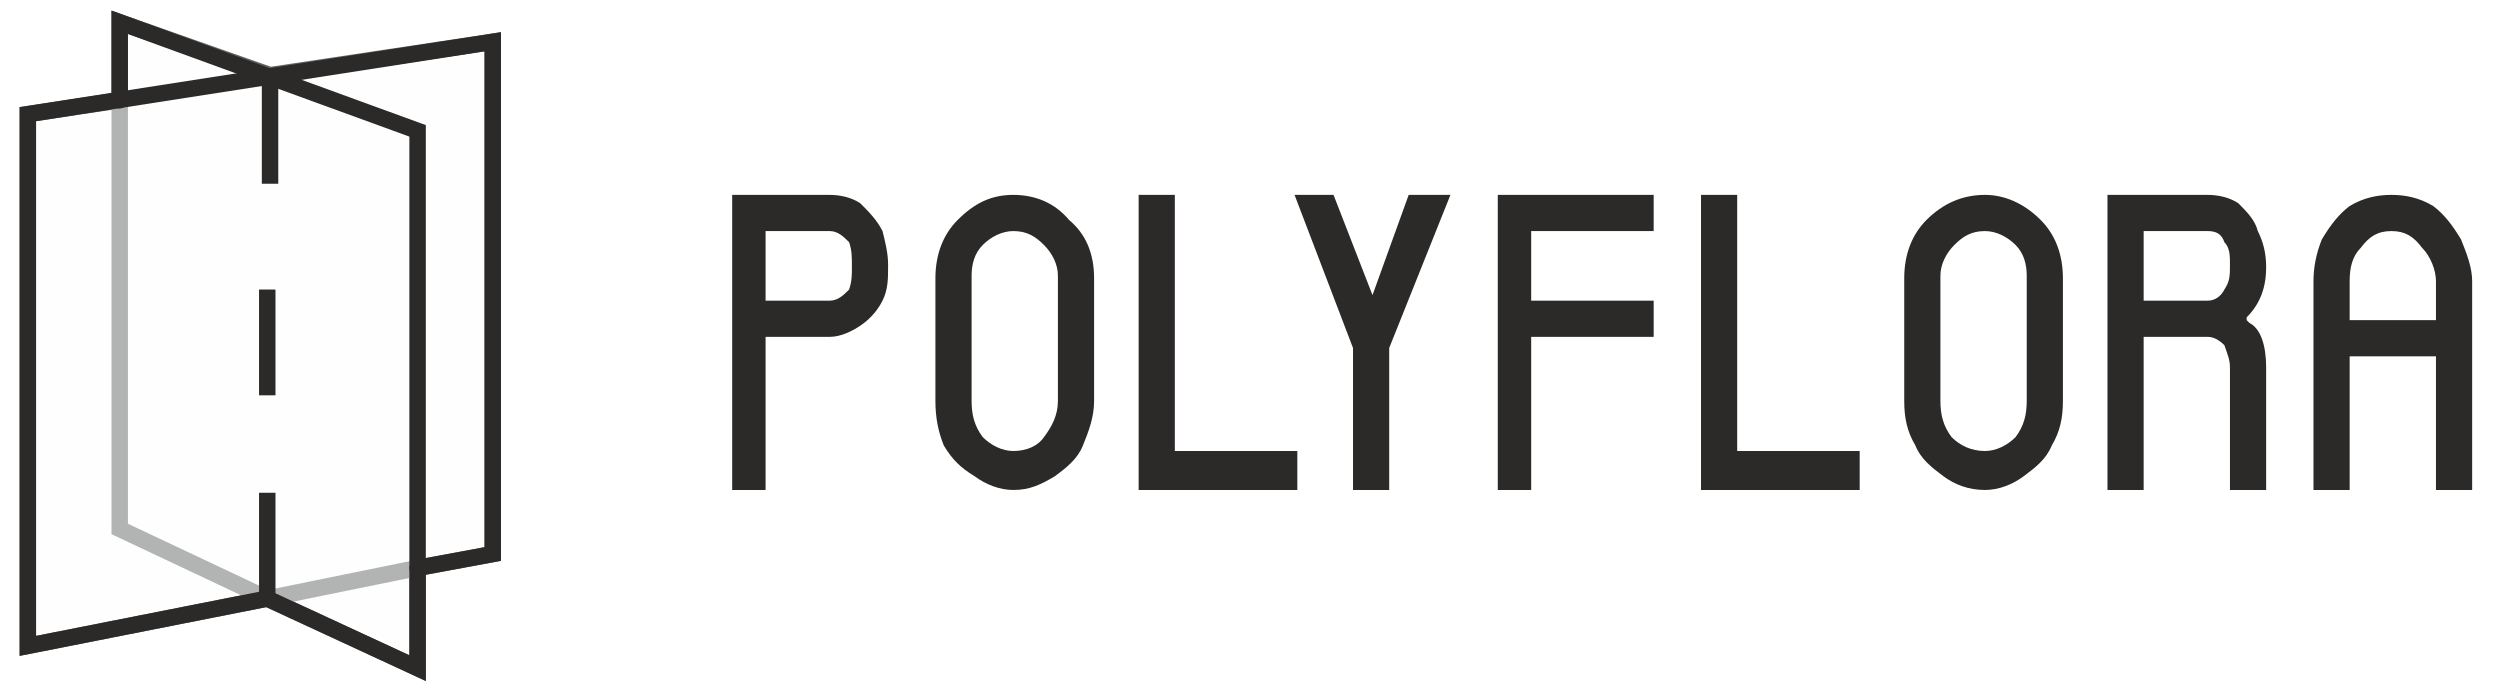
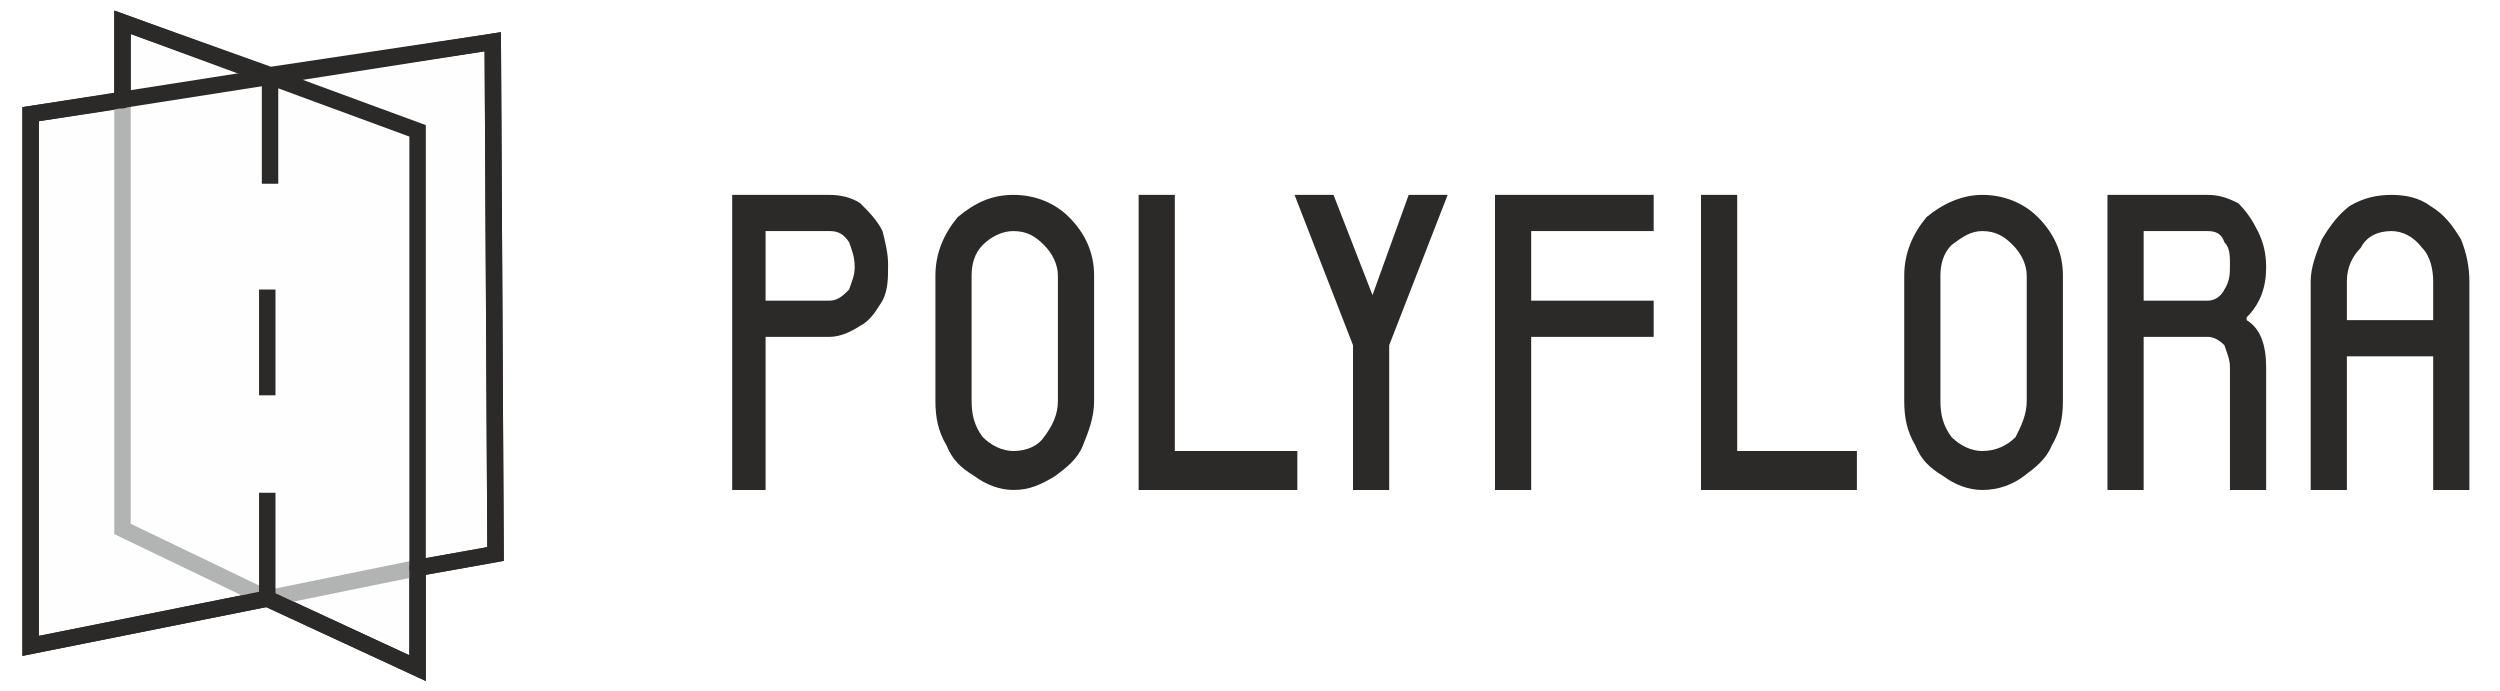
<svg xmlns="http://www.w3.org/2000/svg" xml:space="preserve" width="898px" height="248px" version="1.0" style="shape-rendering:geometricPrecision; text-rendering:geometricPrecision; image-rendering:optimizeQuality; fill-rule:evenodd; clip-rule:evenodd" viewBox="0 0 898 248">
  <defs>
    <style type="text/css">
   
-     .str0 {stroke:#2B2A29;stroke-width:5.908;stroke-opacity:0.741}
-     .str1 {stroke:#B2B3B3;stroke-width:5.908}
-     .str3 {stroke:#2B2A29;stroke-width:5.908}
-     .str2 {stroke:#2B2A29;stroke-width:5.908;stroke-linecap:round}
+     .str1 {stroke:#B2B3B3;stroke-width:5.906}
+     .str0 {stroke:#2B2A29;stroke-width:5.906}
+     .str2 {stroke:#2B2A29;stroke-width:5.906;stroke-linecap:round}
    .fil1 {fill:none}
+     .fil0 {fill:#FEFEFE}
    .fil2 {fill:#2B2A29;fill-rule:nonzero}
-     .fil0 {fill:#FEFEFE;fill-opacity:0.741}
   
  </style>
  </defs>
  <g id="Plan_x0020_1">
-     <g id="_2454808909680">
-       <path class="fil0 str0" d="M10 41l33 -5 0 -28 54 19 80 -12 0 184 -27 5 0 36 -54 -25 -86 17 0 -191z" />
+     <g id="_2454734815488">
+       <path class="fil0 str0" d="M11 41l33 -5 0 -28 53 19 80 -12 1 184 -28 5 0 36 -54 -25 -85 17 0 -191z" />
      <path class="fil1 str1" d="M96 215l54 -11" />
-       <path class="fil1 str1" d="M96 215l-53 -25 0 -156" />
-       <path class="fil1 str2" d="M96 215l-86 17 0 -191 167 -26 0 184 -27 5" />
-       <path class="fil1 str2" d="M96 215l54 25 0 -193 -107 -39 0 28" />
-       <path class="fil1 str3" d="M97 28l0 38" />
-       <path class="fil1 str3" d="M96 177l0 38" />
-       <path class="fil1 str3" d="M96 104l0 38" />
+       <path class="fil1 str1" d="M96 215l-52 -25 0 -156" />
+       <path class="fil1 str2" d="M96 215l-85 17 0 -191 166 -26 1 184 -28 5" />
+       <path class="fil1 str2" d="M96 215l54 25 0 -193 -106 -39 0 28" />
+       <path class="fil1 str0" d="M97 28l0 38" />
+       <path class="fil1 str0" d="M96 177l0 38" />
+       <path class="fil1 str0" d="M96 104l0 38" />
    </g>
-     <path class="fil2" d="M298 121l-23 0 0 55 -12 0 0 -106 35 0c4,0 8,1 11,3 3,3 6,6 8,10 1,4 2,8 2,12l0 1c0,4 0,8 -2,12 -2,4 -5,7 -8,9 -3,2 -7,4 -11,4zm0 -38l-23 0 0 25 23 0c3,0 5,-2 7,-4 1,-3 1,-5 1,-8 0,-4 0,-6 -1,-9 -2,-2 -4,-4 -7,-4zm81 88c-5,3 -9,5 -15,5 -5,0 -10,-2 -14,-5 -5,-3 -8,-6 -11,-11 -2,-5 -3,-10 -3,-16l0 -44c0,-9 3,-16 8,-21 6,-6 12,-9 20,-9 8,0 15,3 20,9 6,5 9,12 9,21l0 44c0,6 -2,11 -4,16 -2,5 -6,8 -10,11zm-15 -9c5,0 9,-2 11,-5 3,-4 5,-8 5,-13l0 -45c0,-4 -2,-8 -5,-11 -3,-3 -6,-5 -11,-5 -4,0 -8,2 -11,5 -3,3 -4,7 -4,11l0 45c0,5 1,9 4,13 3,3 7,5 11,5zm58 -92l0 92 44 0 0 14 -57 0 0 -106 13 0zm64 55l-21 -55 14 0 14 36 13 -36 15 0 -22 55 0 51 -13 0 0 -51zm64 51l-12 0 0 -106 56 0 0 13 -44 0 0 25 44 0 0 13 -44 0 0 55zm74 -106l0 92 44 0 0 14 -57 0 0 -106 13 0zm103 101c-4,3 -9,5 -14,5 -6,0 -11,-2 -15,-5 -4,-3 -8,-6 -10,-11 -3,-5 -4,-10 -4,-16l0 -44c0,-9 3,-16 8,-21 6,-6 13,-9 21,-9 7,0 14,3 20,9 5,5 8,12 8,21l0 44c0,6 -1,11 -4,16 -2,5 -6,8 -10,11zm-14 -9c4,0 8,-2 11,-5 3,-4 4,-8 4,-13l0 -45c0,-4 -1,-8 -4,-11 -3,-3 -7,-5 -11,-5 -5,0 -8,2 -11,5 -3,3 -5,7 -5,11l0 45c0,5 1,9 4,13 3,3 7,5 12,5zm88 14l0 -44c0,-3 -1,-5 -2,-8 -2,-2 -4,-3 -6,-3l-23 0 0 55 -13 0 0 -106 36 0c4,0 8,1 11,3 3,3 6,6 7,10 2,4 3,8 3,13 0,7 -2,13 -7,18l0 1 1 1c4,2 6,8 6,16l0 44 -13 0zm-8 -93l-23 0 0 25 23 0c3,0 5,-2 6,-4 2,-3 2,-5 2,-9 0,-3 0,-6 -2,-8 -1,-3 -3,-4 -6,-4zm82 32l0 -14c0,-4 -2,-9 -5,-12 -3,-4 -6,-6 -11,-6 -5,0 -8,2 -11,6 -3,3 -4,7 -4,12l0 14 31 0zm13 61l-13 0 0 -48 -31 0 0 48 -13 0 0 -75c0,-5 1,-10 3,-15 3,-5 6,-9 10,-12 5,-3 10,-4 15,-4 5,0 10,1 15,4 4,3 7,7 10,12 2,5 4,10 4,15l0 75z" />
+     <path class="fil2" d="M298 121l-23 0 0 55 -12 0 0 -106 35 0c4,0 8,1 11,3 3,3 6,6 8,10 1,4 2,8 2,12l0 0c0,5 0,9 -2,13 -2,3 -4,7 -8,9 -3,2 -7,4 -11,4zm0 -38l-23 0 0 25 23 0c3,0 5,-2 7,-4 1,-3 2,-5 2,-8 0,-4 -1,-6 -2,-9 -2,-3 -4,-4 -7,-4zm81 88c-5,3 -9,5 -15,5 -5,0 -10,-2 -14,-5 -5,-3 -8,-6 -10,-11 -3,-5 -4,-10 -4,-16l0 -45c0,-8 3,-15 8,-21 6,-5 12,-8 20,-8 8,0 15,3 20,8 6,6 9,13 9,21l0 45c0,6 -2,11 -4,16 -2,5 -6,8 -10,11zm-15 -9c5,0 9,-2 11,-5 3,-4 5,-8 5,-13l0 -45c0,-4 -2,-8 -5,-11 -3,-3 -6,-5 -11,-5 -4,0 -8,2 -11,5 -3,3 -4,7 -4,11l0 45c0,5 1,9 4,13 3,3 7,5 11,5zm58 -92l0 92 44 0 0 14 -57 0 0 -106 13 0zm64 54l-21 -54 14 0 14 36 13 -36 14 0 -21 54 0 52 -13 0 0 -52zm64 52l-13 0 0 -106 57 0 0 13 -44 0 0 25 44 0 0 13 -44 0 0 55zm74 -106l0 92 43 0 0 14 -56 0 0 -106 13 0zm103 101c-4,3 -9,5 -15,5 -5,0 -10,-2 -14,-5 -5,-3 -8,-6 -10,-11 -3,-5 -4,-10 -4,-16l0 -45c0,-8 3,-15 8,-21 6,-5 13,-8 20,-8 8,0 15,3 20,8 6,6 9,13 9,21l0 45c0,6 -1,11 -4,16 -2,5 -6,8 -10,11zm-15 -9c5,0 9,-2 12,-5 2,-4 4,-8 4,-13l0 -45c0,-4 -2,-8 -5,-11 -3,-3 -6,-5 -11,-5 -4,0 -7,2 -11,5 -3,3 -4,7 -4,11l0 45c0,5 1,9 4,13 3,3 7,5 11,5zm89 14l0 -44c0,-3 -1,-5 -2,-8 -2,-2 -4,-3 -6,-3l-23 0 0 55 -13 0 0 -106 36 0c4,0 7,1 11,3 3,3 5,6 7,10 2,4 3,8 3,13 0,7 -2,13 -7,18l0 1 0 0c5,3 7,9 7,17l0 44 -13 0zm-8 -93l-23 0 0 25 23 0c3,0 5,-2 6,-4 2,-3 2,-6 2,-9 0,-3 0,-6 -2,-8 -1,-3 -3,-4 -6,-4zm81 32l0 -14c0,-4 -1,-9 -4,-12 -3,-4 -7,-6 -11,-6 -5,0 -9,2 -11,6 -3,3 -5,7 -5,12l0 14 31 0zm13 61l-13 0 0 -48 -31 0 0 48 -13 0 0 -75c0,-5 2,-10 4,-15 3,-5 6,-9 10,-12 5,-3 10,-4 15,-4 5,0 10,1 14,4 5,3 8,7 11,12 2,5 3,10 3,15l0 75z" />
  </g>
</svg>
